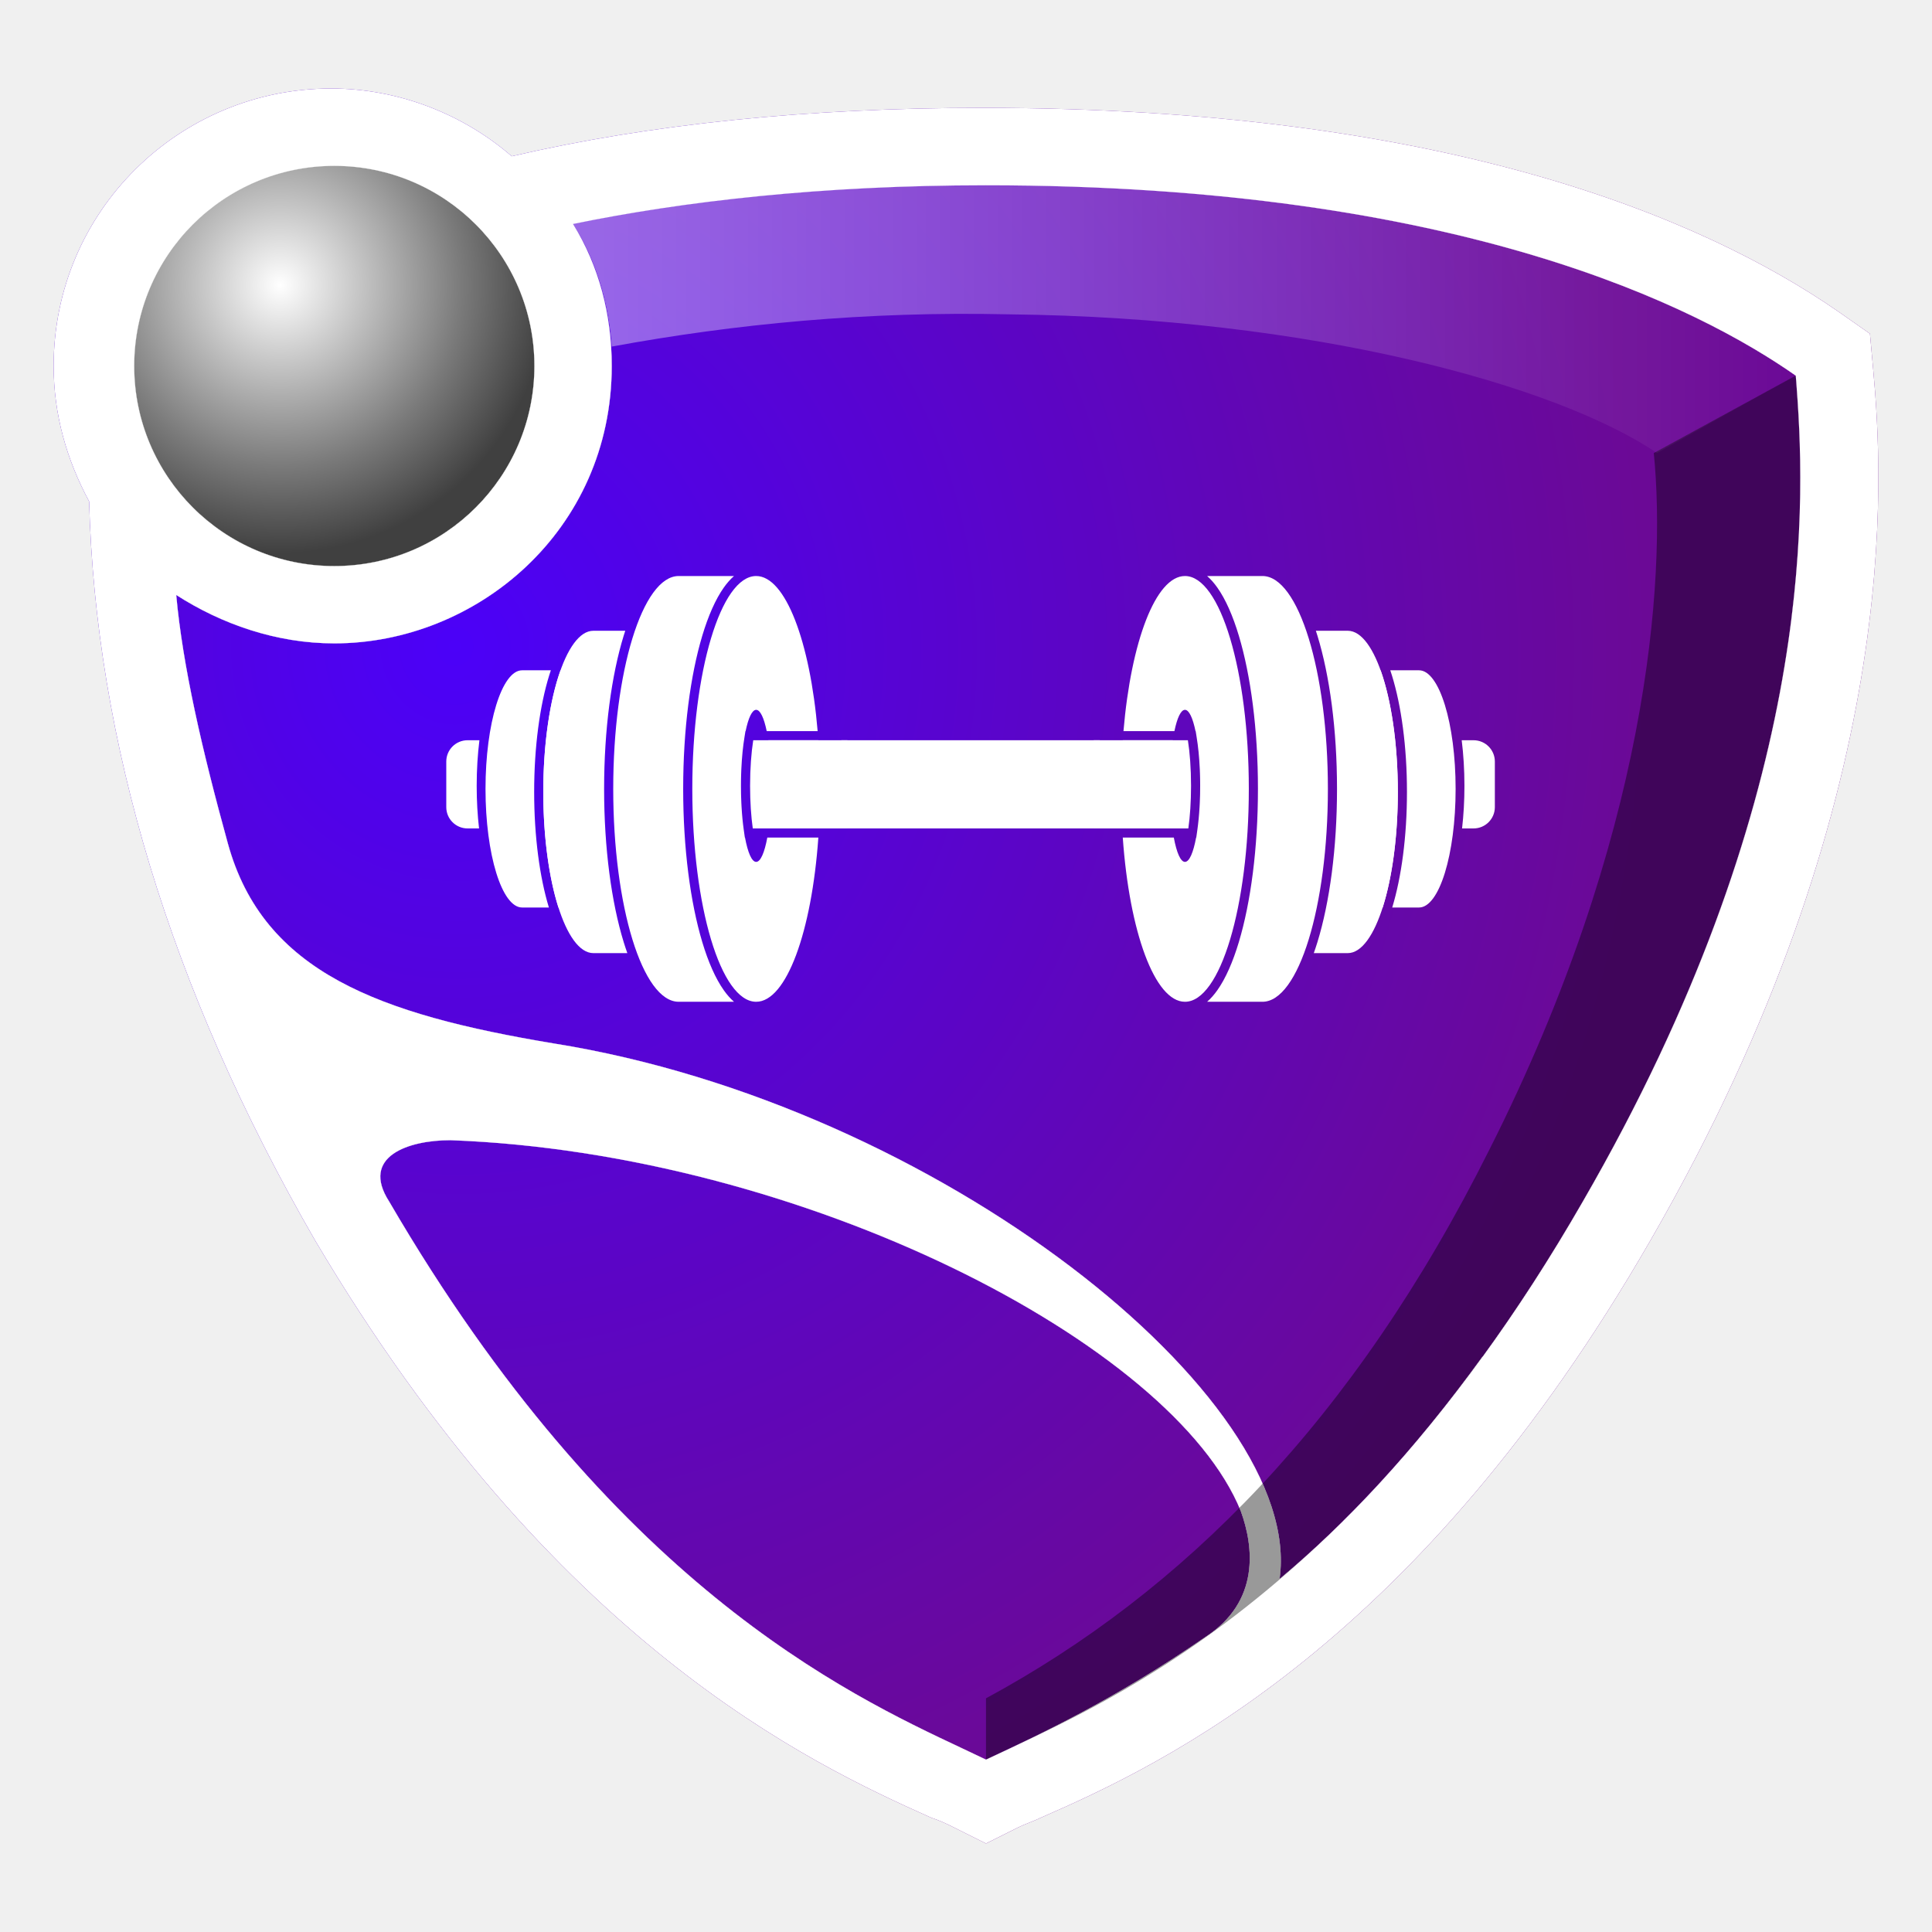
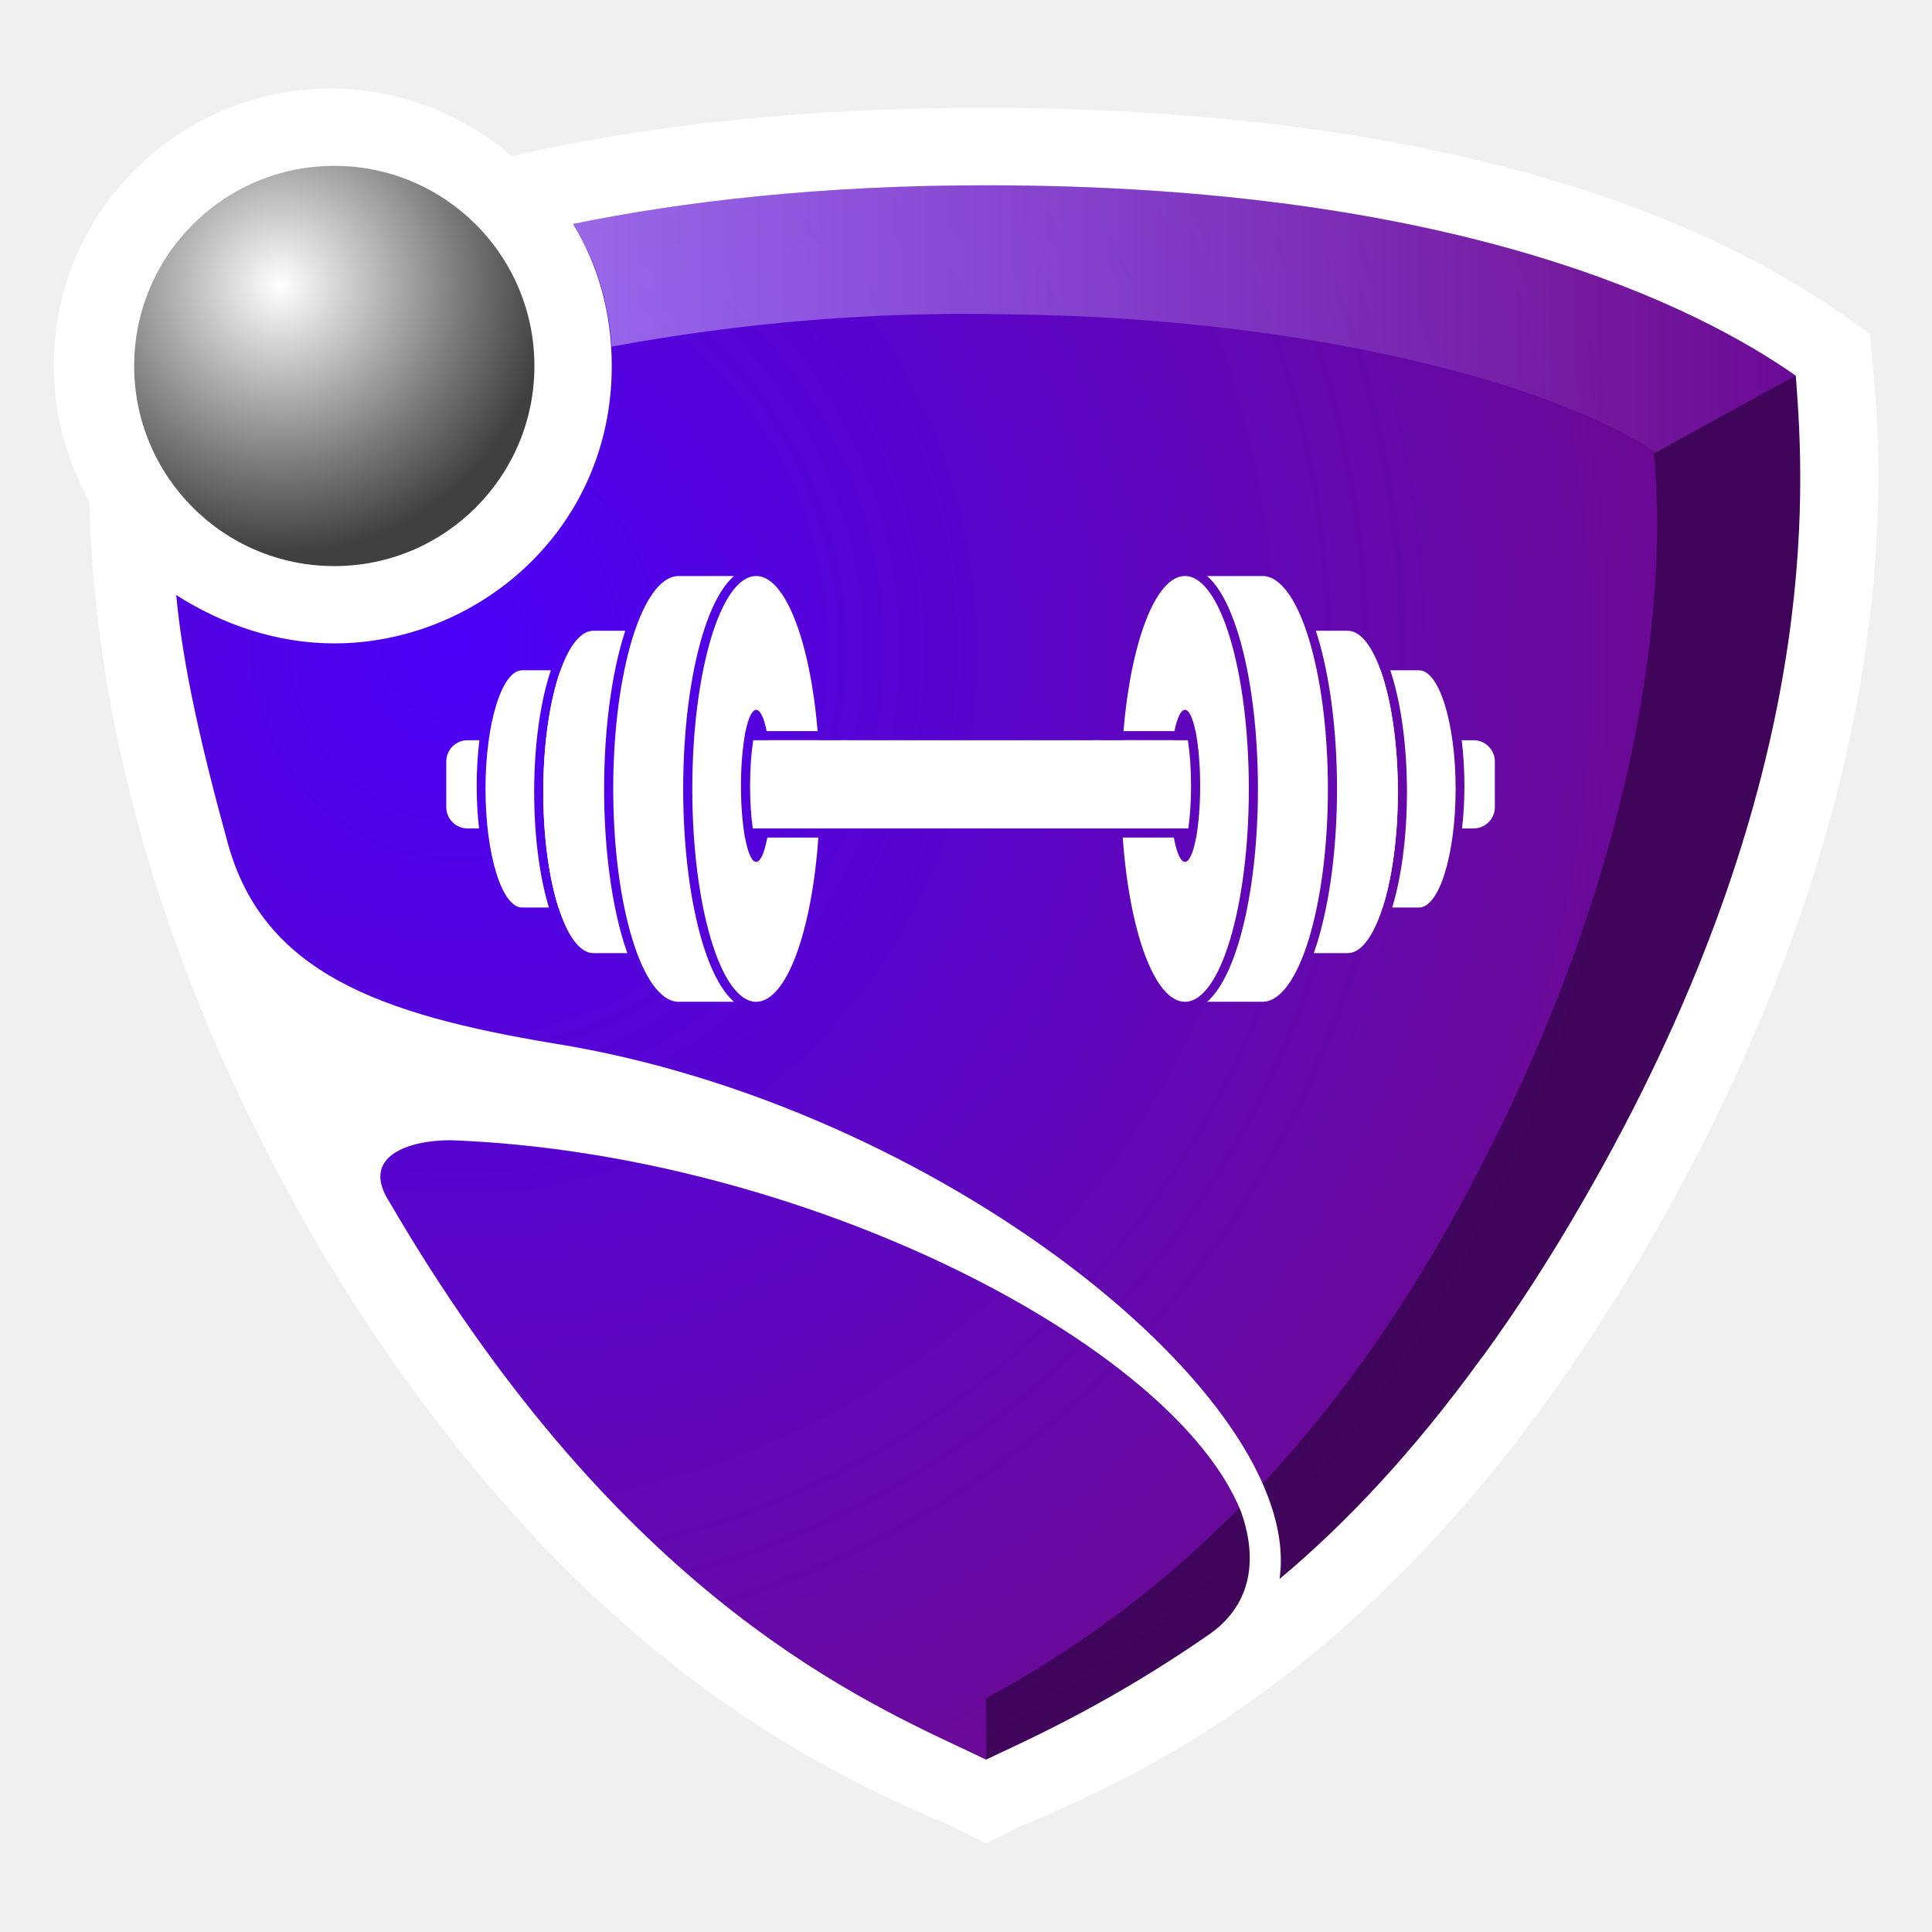
<svg xmlns="http://www.w3.org/2000/svg" width="360" height="360" viewBox="0 0 360 360" fill="none">
+   <path fill-rule="evenodd" clip-rule="evenodd" d="M61.697 16.492C74.321 16.492 86.344 21.302 95.361 29.116C121.209 23.105 150.665 20.099 183.126 20.099C269.088 20.099 317.178 40.538 342.426 57.97L348.438 62.178L349.039 68.791C350.842 88.629 355.05 148.742 307.561 231.097C264.279 306.238 217.391 328.48 193.947 338.699C193.346 339 192.593 339.302 191.842 339.602C191.09 339.902 190.339 340.202 189.738 340.503L183.727 343.508L177.716 340.503C176.514 339.902 175.311 339.3 173.508 338.699C150.665 328.48 103.176 306.238 58.692 231.097C31.641 184.208 17.815 137.921 16.613 93.437C12.405 85.623 10 77.206 10 68.189C10 39.335 33.444 16.492 61.697 16.492Z" fill="white" />
  <mask id="mask0_14_76" style="mask-type:alpha" maskUnits="userSpaceOnUse" x="9" y="16" width="342" height="328">
-     <path fill-rule="evenodd" clip-rule="evenodd" d="M61.694 16.492C74.317 16.492 86.34 21.302 95.357 29.116C121.206 23.105 150.662 20.099 183.123 20.099C269.084 20.099 317.175 40.538 342.423 57.97L348.435 62.178L349.036 68.791C350.839 88.629 355.047 148.742 307.557 231.097C264.276 306.238 217.388 328.48 193.944 338.699C193.343 339 192.59 339.302 191.838 339.602C191.087 339.902 190.336 340.202 189.735 340.503L183.724 343.508L177.713 340.503C176.511 339.902 175.308 339.3 173.505 338.699C150.662 328.48 103.172 306.238 58.689 231.097C31.638 184.208 17.812 137.921 16.61 93.437C12.402 85.623 9.997 77.206 9.997 68.189C9.997 39.335 33.441 16.492 61.694 16.492ZM83.936 212.461C76.121 212.461 67.105 215.467 72.514 223.883C113.995 295.072 157.566 315.56 179.345 325.801C179.377 325.816 179.409 325.83 179.44 325.845C180.981 326.57 182.411 327.242 183.724 327.879L184.513 327.511C193.571 323.287 207.669 316.713 224.601 305.036C234.82 298.423 233.618 288.204 231.213 281.592C218.589 250.333 149.459 214.866 83.936 212.461ZM183.724 34.527C153.066 34.527 127.217 37.532 106.779 41.739C111.588 49.554 113.992 58.571 113.992 68.189C113.992 98.992 88.674 119.887 62.295 119.887C51.475 119.887 41.255 116.28 32.84 110.87C34.042 124.095 37.649 139.725 42.458 157.158C49.07 181.203 70.711 189.017 103.172 194.427C174.706 205.848 243.235 260.552 238.427 294.215C250.612 284.061 263.345 270.612 276.258 252.759C276.264 252.77 276.27 252.781 276.276 252.792C282.508 244.218 288.757 234.628 294.933 223.883C337.875 149.606 336.562 96.055 334.797 72.423C334.747 71.594 334.685 70.784 334.608 69.993C316.574 57.369 272.09 34.527 183.724 34.527ZM62.295 30.92C41.712 30.92 25.025 47.606 25.025 68.19C25.025 88.774 41.712 105.46 62.295 105.46C82.879 105.459 99.566 88.774 99.566 68.19C99.566 47.606 82.879 30.92 62.295 30.92Z" fill="url(#paint0_radial_14_76)" />
-     <path d="M83.936 212.461C76.121 212.461 67.105 215.467 72.514 223.883C113.995 295.072 157.566 315.56 179.345 325.801L179.44 325.845C180.981 326.57 182.411 327.242 183.724 327.879L184.513 327.511C193.571 323.287 207.669 316.713 224.601 305.036C234.82 298.423 233.618 288.204 231.213 281.592C218.589 250.333 149.459 214.866 83.936 212.461Z" fill="url(#paint1_radial_14_76)" />
-     <path d="M183.724 34.527C153.066 34.527 127.217 37.532 106.779 41.739C111.588 49.554 113.992 58.571 113.992 68.189C113.992 98.992 88.674 119.887 62.295 119.887C51.475 119.887 41.255 116.28 32.84 110.87C34.042 124.095 37.649 139.725 42.458 157.158C49.07 181.203 70.711 189.017 103.172 194.427C174.706 205.848 243.235 260.552 238.427 294.215C250.612 284.061 263.345 270.612 276.258 252.759C276.264 252.77 276.27 252.781 276.276 252.792C282.508 244.218 288.757 234.628 294.933 223.883C337.875 149.606 336.562 96.055 334.797 72.423C334.747 71.594 334.685 70.784 334.608 69.993C316.574 57.369 272.09 34.527 183.724 34.527Z" fill="url(#paint2_radial_14_76)" />
-     <path d="M62.295 30.92C41.712 30.92 25.025 47.606 25.025 68.19C25.025 88.774 41.712 105.46 62.295 105.46C82.879 105.459 99.566 88.774 99.566 68.19C99.566 47.606 82.879 30.92 62.295 30.92Z" fill="url(#paint3_radial_14_76)" />
+     <path d="M83.936 212.461C76.121 212.462 67.105 215.467 72.514 223.883C113.995 295.072 157.566 315.56 179.345 325.801L179.451 325.851L179.455 325.852C179.46 325.855 179.465 325.857 179.47 325.859C179.753 325.992 180.032 326.124 180.307 326.253C181.521 326.824 182.661 327.363 183.724 327.879L184.513 327.511C193.571 323.287 207.669 316.713 224.601 305.036C234.82 298.423 233.618 288.204 231.213 281.592C218.589 250.333 149.459 214.866 83.936 212.461Z" fill="white" />
+     <path d="M183.724 34.527C153.066 34.527 127.217 37.532 106.779 41.739C111.588 49.554 113.992 58.571 113.992 68.189C113.992 98.992 88.674 119.887 62.295 119.887C51.475 119.887 41.255 116.28 32.84 110.87C34.042 124.095 37.649 139.725 42.458 157.158C49.07 181.203 70.711 189.017 103.172 194.427C174.706 205.848 243.235 260.552 238.427 294.215C250.612 284.061 263.345 270.612 276.258 252.759C276.264 252.77 276.27 252.781 276.276 252.792C282.508 244.218 288.757 234.628 294.933 223.883C337.875 149.606 336.562 96.055 334.797 72.423C334.747 71.594 334.685 70.784 334.608 69.993C316.574 57.369 272.09 34.527 183.724 34.527Z" fill="white" />
+     <path fill-rule="evenodd" clip-rule="evenodd" d="M179.47 325.859C179.465 325.857 179.46 325.855 179.455 325.852L179.47 325.859Z" fill="white" />
  </mask>
  <g mask="url(#mask0_14_76)">
-     <rect y="-0" width="360" height="360" fill="url(#paint4_radial_14_76)" />
-     <path fill-rule="evenodd" clip-rule="evenodd" d="M61.694 16.492C74.317 16.492 86.34 21.301 95.357 29.116C121.206 23.105 150.662 20.099 183.123 20.099C269.084 20.099 317.175 40.537 342.423 57.97L348.435 62.178L349.036 68.79C350.839 88.628 355.047 148.741 307.557 231.096C264.276 306.237 217.388 328.479 193.944 338.699C193.343 338.999 192.59 339.301 191.838 339.601C191.087 339.902 190.336 340.202 189.735 340.502L183.724 343.507L177.713 340.502C176.511 339.901 175.308 339.3 173.505 338.699C150.662 328.48 103.172 306.238 58.689 231.096C31.638 184.208 17.812 137.921 16.61 93.437C12.402 85.622 9.997 77.206 9.997 68.189C9.997 39.335 33.441 16.492 61.694 16.492ZM83.936 212.461C76.121 212.461 67.105 215.467 72.514 223.882C113.995 295.072 157.566 315.56 179.345 325.8C180.922 326.542 182.385 327.229 183.724 327.878L184.513 327.51C193.571 323.287 207.669 316.713 224.601 305.035C234.82 298.423 233.618 288.204 231.213 281.591C218.589 250.333 149.459 214.865 83.936 212.461ZM183.724 34.526C153.066 34.526 127.217 37.531 106.779 41.739C111.588 49.553 113.992 58.571 113.992 68.189C113.992 98.991 88.674 119.887 62.295 119.887C51.475 119.887 41.255 116.28 32.84 110.869C34.042 124.094 37.649 139.724 42.458 157.157C49.07 181.202 70.711 189.016 103.172 194.427C174.706 205.848 243.235 260.551 238.427 294.215C250.612 284.06 263.345 270.612 276.258 252.758C276.264 252.769 276.27 252.78 276.276 252.791C282.509 244.217 288.757 234.628 294.933 223.882C337.875 149.605 336.562 96.055 334.797 72.423C334.747 71.594 334.685 70.784 334.608 69.992C316.574 57.368 272.09 34.526 183.724 34.526Z" fill="white" />
+     <rect y="-0" width="360" height="360" fill="url(#paint0_radial_14_76)" />
    <path opacity="0.4" d="M334.608 69.992C336.412 92.234 339.417 146.937 294.934 223.882C251.051 300.226 203.561 318.26 183.724 327.878V316.457C220.393 296.619 252.253 264.759 277.501 214.264C306.956 155.954 310.563 108.465 308.159 84.419L334.608 69.992Z" fill="black" />
-     <path opacity="0.4" d="M334.608 69.992C316.574 57.368 272.091 34.526 183.724 34.526C153.066 34.526 127.218 37.531 106.779 41.739C110.987 48.352 113.392 56.166 113.993 64.582C136.836 60.374 161.482 57.97 187.932 58.571C244.438 59.172 290.125 71.796 308.76 84.419L334.608 69.992Z" fill="url(#paint5_linear_14_76)" />
-     <path d="M62.291 105.482C82.885 105.482 99.58 88.788 99.58 68.194C99.58 47.6 82.885 30.906 62.291 30.906C41.698 30.906 25.003 47.6 25.003 68.194C25.003 88.788 41.698 105.482 62.291 105.482Z" fill="url(#paint6_radial_14_76)" />
+     <path opacity="0.4" d="M334.608 69.992C316.574 57.368 272.091 34.526 183.724 34.526C153.066 34.526 127.218 37.531 106.779 41.739C110.987 48.352 113.392 56.166 113.993 64.582C136.836 60.374 161.482 57.97 187.932 58.571C244.438 59.172 290.125 71.796 308.76 84.419L334.608 69.992Z" fill="url(#paint1_linear_14_76)" />
  </g>
  <path d="M274.576 137.933C276.767 137.933 278.543 139.709 278.543 141.9V150.4C278.543 152.591 276.767 154.367 274.576 154.367H272.435C272.722 151.884 272.876 149.211 272.876 146.433C272.876 143.443 272.696 140.574 272.367 137.933H274.576Z" fill="white" />
  <path d="M264.417 124.9C268.181 124.9 271.233 134.794 271.233 147C271.233 159.205 268.181 169.1 264.417 169.1H259.421C261.134 163.481 262.167 155.88 262.167 147.567C262.167 139.151 261.11 131.465 259.358 125.826C259.261 125.512 259.16 125.203 259.058 124.9H264.417Z" fill="white" />
  <path d="M257.258 124.9C259.224 130.406 260.467 138.519 260.467 147.567L260.463 148.342C260.399 156.478 259.33 163.811 257.641 169.1H256.517C252.752 169.1 249.7 159.205 249.7 147C249.7 134.794 252.752 124.9 256.517 124.9H257.258Z" fill="white" />
  <path d="M251.139 117.533C256.29 117.533 260.467 130.98 260.467 147.567C260.467 164.154 256.29 177.6 251.139 177.6H244.806C245.042 176.939 245.268 176.254 245.485 175.548C247.755 168.167 249.133 158.075 249.133 147C249.133 135.925 247.755 125.833 245.485 118.452C245.39 118.141 245.292 117.835 245.193 117.533H251.139Z" fill="white" />
  <path d="M235.236 107.333C241.972 107.333 247.433 125.093 247.433 147C247.433 168.907 241.972 186.667 235.236 186.667H224.927C225.62 186.063 226.251 185.333 226.819 184.533C228.392 182.314 229.74 179.214 230.843 175.537C233.056 168.16 234.4 158.071 234.4 147C234.4 135.929 233.056 125.84 230.843 118.463C229.74 114.786 228.392 111.686 226.819 109.467C226.251 108.667 225.62 107.937 224.927 107.333H235.236Z" fill="white" />
  <path d="M221.43 154.367H203.8V137.933H221.346C221.708 140.234 221.933 143.186 221.933 146.433C221.933 149.419 221.743 152.157 221.43 154.367Z" fill="white" />
  <path d="M220.8 107.333C227.372 107.333 232.7 125.093 232.7 147C232.7 168.907 227.372 186.667 220.8 186.667C215.164 186.667 210.443 173.605 209.213 156.067H218.723C219.241 158.855 219.979 160.6 220.8 160.6C221.621 160.6 222.359 158.855 222.877 156.067H222.907L223.114 154.605C223.294 153.33 223.434 151.9 223.522 150.363C223.525 150.312 223.528 150.26 223.53 150.209C223.538 150.077 223.545 149.945 223.551 149.813C223.556 149.713 223.561 149.613 223.565 149.512C223.581 149.152 223.595 148.787 223.605 148.418C223.609 148.28 223.613 148.142 223.616 148.004C223.618 147.918 223.619 147.831 223.621 147.744C223.629 147.313 223.633 146.876 223.633 146.433C223.633 146.202 223.632 145.972 223.629 145.743C223.629 145.681 223.628 145.619 223.627 145.557C223.625 145.407 223.623 145.257 223.621 145.108C223.618 144.986 223.615 144.865 223.612 144.744C223.61 144.658 223.608 144.572 223.606 144.486C223.602 144.343 223.598 144.2 223.593 144.059C223.591 143.999 223.588 143.939 223.586 143.879C223.581 143.739 223.576 143.599 223.57 143.461C223.567 143.382 223.563 143.303 223.559 143.224C223.458 141.039 223.256 139.047 222.979 137.379L222.798 136.233H222.765C222.256 133.777 221.564 132.267 220.8 132.267C220.036 132.267 219.344 133.777 218.835 136.233H209.344C210.751 119.558 215.347 107.333 220.8 107.333Z" fill="white" />
  <path d="M218.533 137.933C218.178 140.301 217.967 143.244 217.967 146.433C217.967 149.373 218.145 152.103 218.452 154.367H209.106C208.971 151.98 208.9 149.517 208.9 147C208.9 143.881 209.008 140.845 209.213 137.933H218.533Z" fill="white" />
  <path d="M87.124 137.933C84.933 137.933 83.157 139.709 83.157 141.9V150.4C83.157 152.591 84.933 154.367 87.124 154.367H89.265C88.978 151.884 88.824 149.211 88.824 146.433C88.824 143.443 89.004 140.574 89.333 137.933H87.124Z" fill="white" />
  <path d="M97.283 124.9C93.519 124.9 90.467 134.794 90.467 147C90.467 159.205 93.519 169.1 97.283 169.1H102.279C100.566 163.481 99.533 155.88 99.533 147.567C99.533 139.151 100.59 131.465 102.342 125.826C102.439 125.512 102.54 125.203 102.642 124.9H97.283Z" fill="white" />
  <path d="M104.442 124.9C102.476 130.406 101.233 138.519 101.233 147.567L101.237 148.342C101.301 156.478 102.37 163.811 104.059 169.1H105.183C108.948 169.1 112 159.205 112 147C112 134.794 108.948 124.9 105.183 124.9H104.442Z" fill="white" />
  <path d="M110.561 117.533C105.41 117.533 101.233 130.98 101.233 147.567C101.233 164.154 105.41 177.6 110.561 177.6H116.894C116.658 176.939 116.432 176.254 116.215 175.548C113.945 168.167 112.567 158.075 112.567 147C112.567 135.925 113.945 125.833 116.215 118.452C116.31 118.141 116.408 117.835 116.507 117.533H110.561Z" fill="white" />
  <path d="M126.464 107.333C119.728 107.333 114.267 125.093 114.267 147C114.267 168.907 119.728 186.667 126.464 186.667H136.773C136.08 186.063 135.449 185.333 134.881 184.533C133.308 182.314 131.96 179.214 130.857 175.537C128.644 168.16 127.3 158.071 127.3 147C127.3 135.929 128.644 125.84 130.857 118.463C131.96 114.786 133.308 111.686 134.881 109.467C135.449 108.667 136.08 107.937 136.773 107.333H126.464Z" fill="white" />
  <path d="M140.27 154.367H157.9V137.933H140.354C139.992 140.234 139.767 143.186 139.767 146.433C139.767 149.419 139.957 152.157 140.27 154.367Z" fill="white" />
  <path d="M140.9 107.333C134.328 107.333 129 125.093 129 147C129 168.907 134.328 186.667 140.9 186.667C146.536 186.667 151.257 173.605 152.487 156.067H142.977C142.459 158.855 141.721 160.6 140.9 160.6C140.079 160.6 139.341 158.855 138.823 156.067H138.793L138.586 154.605C138.406 153.33 138.266 151.9 138.178 150.363C138.175 150.312 138.172 150.26 138.17 150.209C138.162 150.077 138.155 149.945 138.149 149.813C138.144 149.713 138.139 149.613 138.135 149.512C138.119 149.152 138.105 148.787 138.095 148.418C138.091 148.28 138.087 148.142 138.084 148.004C138.082 147.918 138.081 147.831 138.079 147.744C138.071 147.313 138.067 146.876 138.067 146.433C138.067 146.202 138.068 145.972 138.071 145.743C138.071 145.681 138.072 145.619 138.073 145.557C138.075 145.407 138.077 145.257 138.079 145.108C138.082 144.986 138.085 144.865 138.088 144.744C138.09 144.658 138.092 144.572 138.094 144.486C138.098 144.343 138.102 144.2 138.107 144.059C138.109 143.999 138.112 143.939 138.114 143.879C138.119 143.739 138.124 143.599 138.13 143.461C138.133 143.382 138.137 143.303 138.141 143.224C138.242 141.039 138.444 139.047 138.721 137.379L138.902 136.233H138.935C139.444 133.777 140.136 132.267 140.9 132.267C141.664 132.267 142.356 133.777 142.865 136.233H152.356C150.949 119.558 146.353 107.333 140.9 107.333Z" fill="white" />
  <path d="M143.167 137.933C143.522 140.301 143.733 143.244 143.733 146.433C143.733 149.373 143.555 152.103 143.248 154.367H152.594C152.729 151.98 152.8 149.517 152.8 147C152.8 143.881 152.692 140.845 152.487 137.933H143.167Z" fill="white" />
  <rect x="156.767" y="137.933" width="48.167" height="16.433" fill="white" />
+   <path d="M62.291 105.482C82.885 105.482 99.58 88.788 99.58 68.194C99.58 47.6 82.885 30.906 62.291 30.906C41.698 30.906 25.003 47.6 25.003 68.194C25.003 88.788 41.698 105.482 62.291 105.482Z" fill="url(#paint2_radial_14_76)" />
  <defs>
-     <radialGradient id="paint0_radial_14_76" cx="0" cy="0" r="1" gradientUnits="userSpaceOnUse" gradientTransform="translate(41.9019 52.933) scale(322.468 320.154)">
-       <stop stop-color="#00AEFF" />
-       <stop offset="0.131" stop-color="#00A5F7" />
-       <stop offset="0.345" stop-color="#008DE0" />
-       <stop offset="0.616" stop-color="#0065BA" />
-       <stop offset="0.928" stop-color="#002F87" />
-       <stop offset="1" stop-color="#00217A" />
-     </radialGradient>
-     <radialGradient id="paint1_radial_14_76" cx="0" cy="0" r="1" gradientUnits="userSpaceOnUse" gradientTransform="translate(41.9019 52.933) scale(322.468 320.154)">
-       <stop stop-color="#00AEFF" />
-       <stop offset="0.131" stop-color="#00A5F7" />
-       <stop offset="0.345" stop-color="#008DE0" />
-       <stop offset="0.616" stop-color="#0065BA" />
-       <stop offset="0.928" stop-color="#002F87" />
-       <stop offset="1" stop-color="#00217A" />
-     </radialGradient>
-     <radialGradient id="paint2_radial_14_76" cx="0" cy="0" r="1" gradientUnits="userSpaceOnUse" gradientTransform="translate(41.9019 52.933) scale(322.468 320.154)">
-       <stop stop-color="#00AEFF" />
-       <stop offset="0.131" stop-color="#00A5F7" />
-       <stop offset="0.345" stop-color="#008DE0" />
-       <stop offset="0.616" stop-color="#0065BA" />
-       <stop offset="0.928" stop-color="#002F87" />
-       <stop offset="1" stop-color="#00217A" />
-     </radialGradient>
-     <radialGradient id="paint3_radial_14_76" cx="0" cy="0" r="1" gradientUnits="userSpaceOnUse" gradientTransform="translate(41.9019 52.933) scale(322.468 320.154)">
-       <stop stop-color="#00AEFF" />
-       <stop offset="0.131" stop-color="#00A5F7" />
-       <stop offset="0.345" stop-color="#008DE0" />
-       <stop offset="0.616" stop-color="#0065BA" />
-       <stop offset="0.928" stop-color="#002F87" />
-       <stop offset="1" stop-color="#00217A" />
-     </radialGradient>
-     <radialGradient id="paint4_radial_14_76" cx="0" cy="0" r="1" gradientUnits="userSpaceOnUse" gradientTransform="translate(83.9133 121.595) rotate(-8.6428) scale(223.361 230.568)">
+     <radialGradient id="paint0_radial_14_76" cx="0" cy="0" r="1" gradientUnits="userSpaceOnUse" gradientTransform="translate(83.9133 121.595) rotate(-8.6428) scale(223.361 230.568)">
      <stop stop-color="#4B01F8" />
      <stop offset="1" stop-color="#6B0996" />
    </radialGradient>
-     <linearGradient id="paint5_linear_14_76" x1="106.779" y1="59.472" x2="334.987" y2="59.472" gradientUnits="userSpaceOnUse">
+     <linearGradient id="paint1_linear_14_76" x1="106.779" y1="59.472" x2="334.987" y2="59.472" gradientUnits="userSpaceOnUse">
      <stop stop-color="white" />
      <stop offset="1" stop-color="white" stop-opacity="0" />
    </linearGradient>
-     <radialGradient id="paint6_radial_14_76" cx="0" cy="0" r="1" gradientUnits="userSpaceOnUse" gradientTransform="translate(52.2417 53.1645) scale(49.8339)">
+     <radialGradient id="paint2_radial_14_76" cx="0" cy="0" r="1" gradientUnits="userSpaceOnUse" gradientTransform="translate(52.2417 53.1645) scale(49.8339)">
      <stop stop-color="white" />
      <stop offset="0.679" stop-color="#7A7A7A" />
      <stop offset="1" stop-color="#404040" />
    </radialGradient>
  </defs>
</svg>
